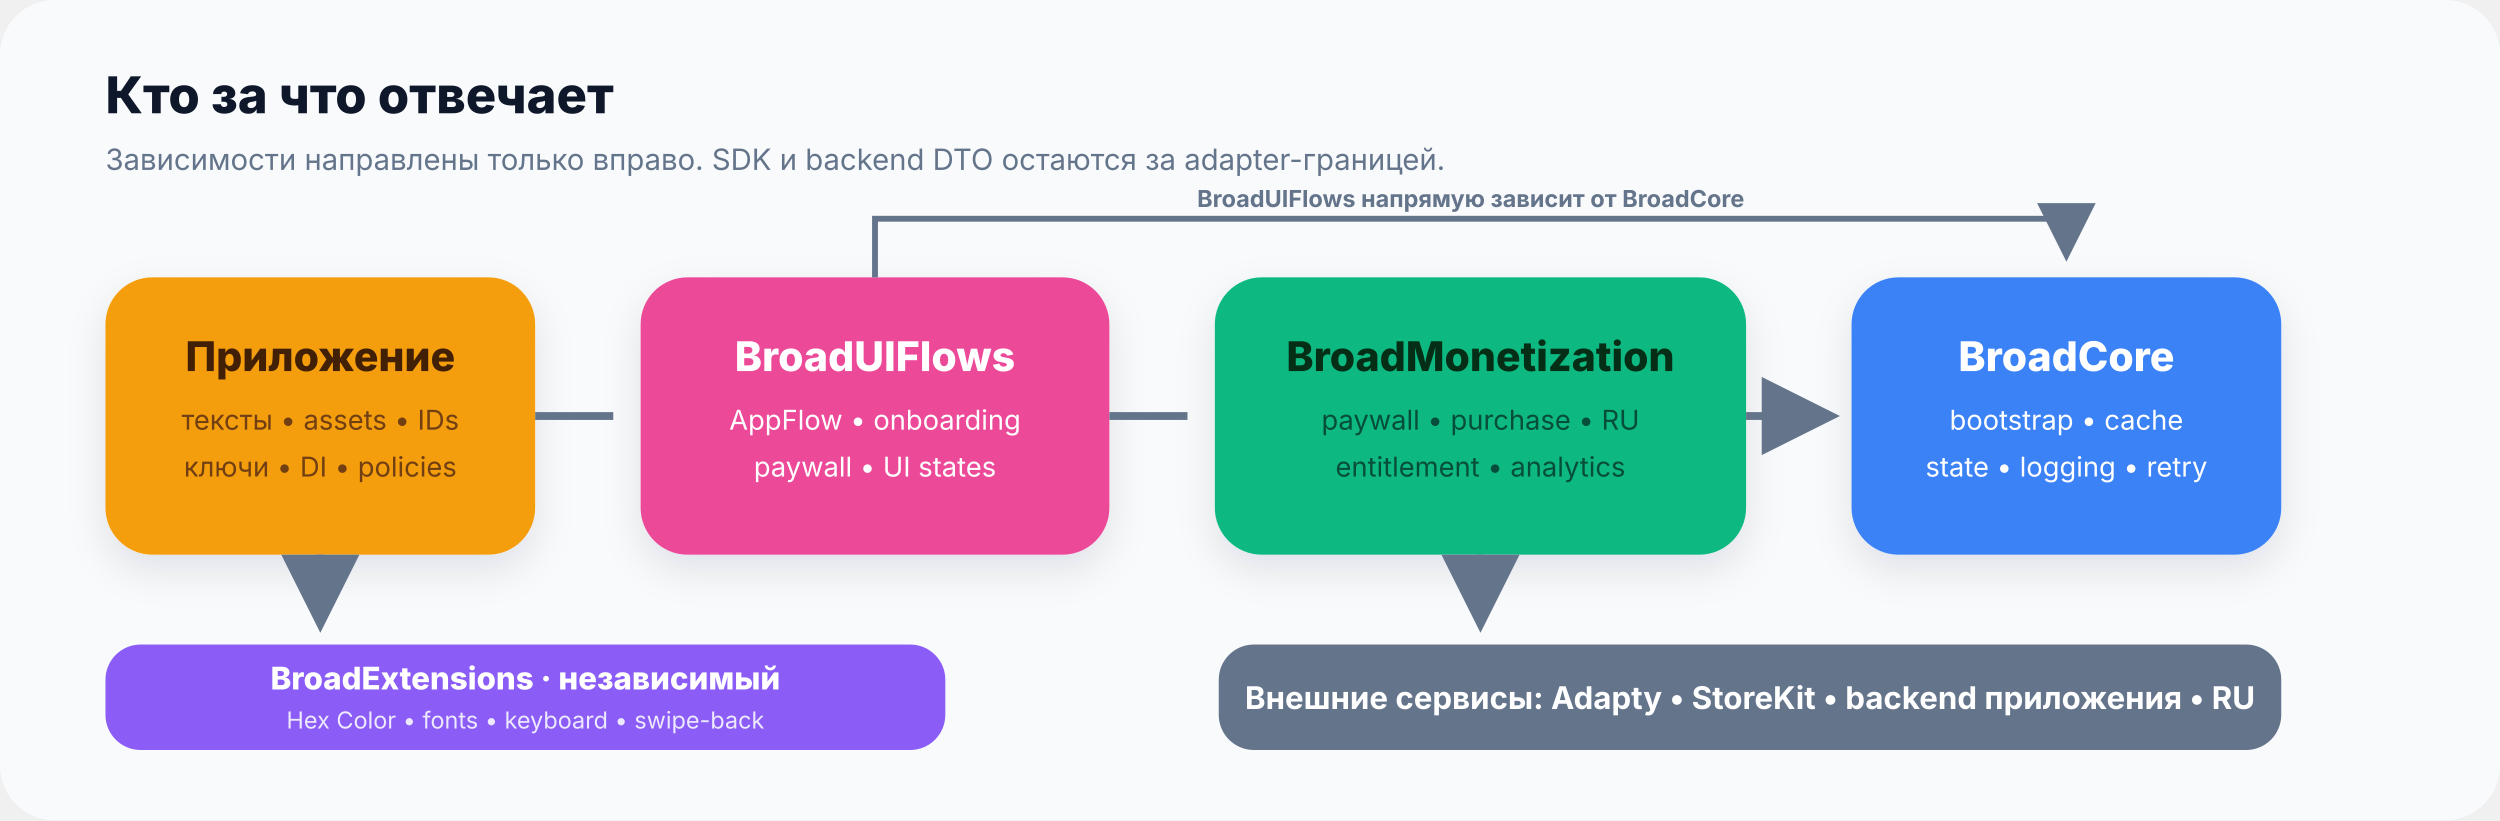
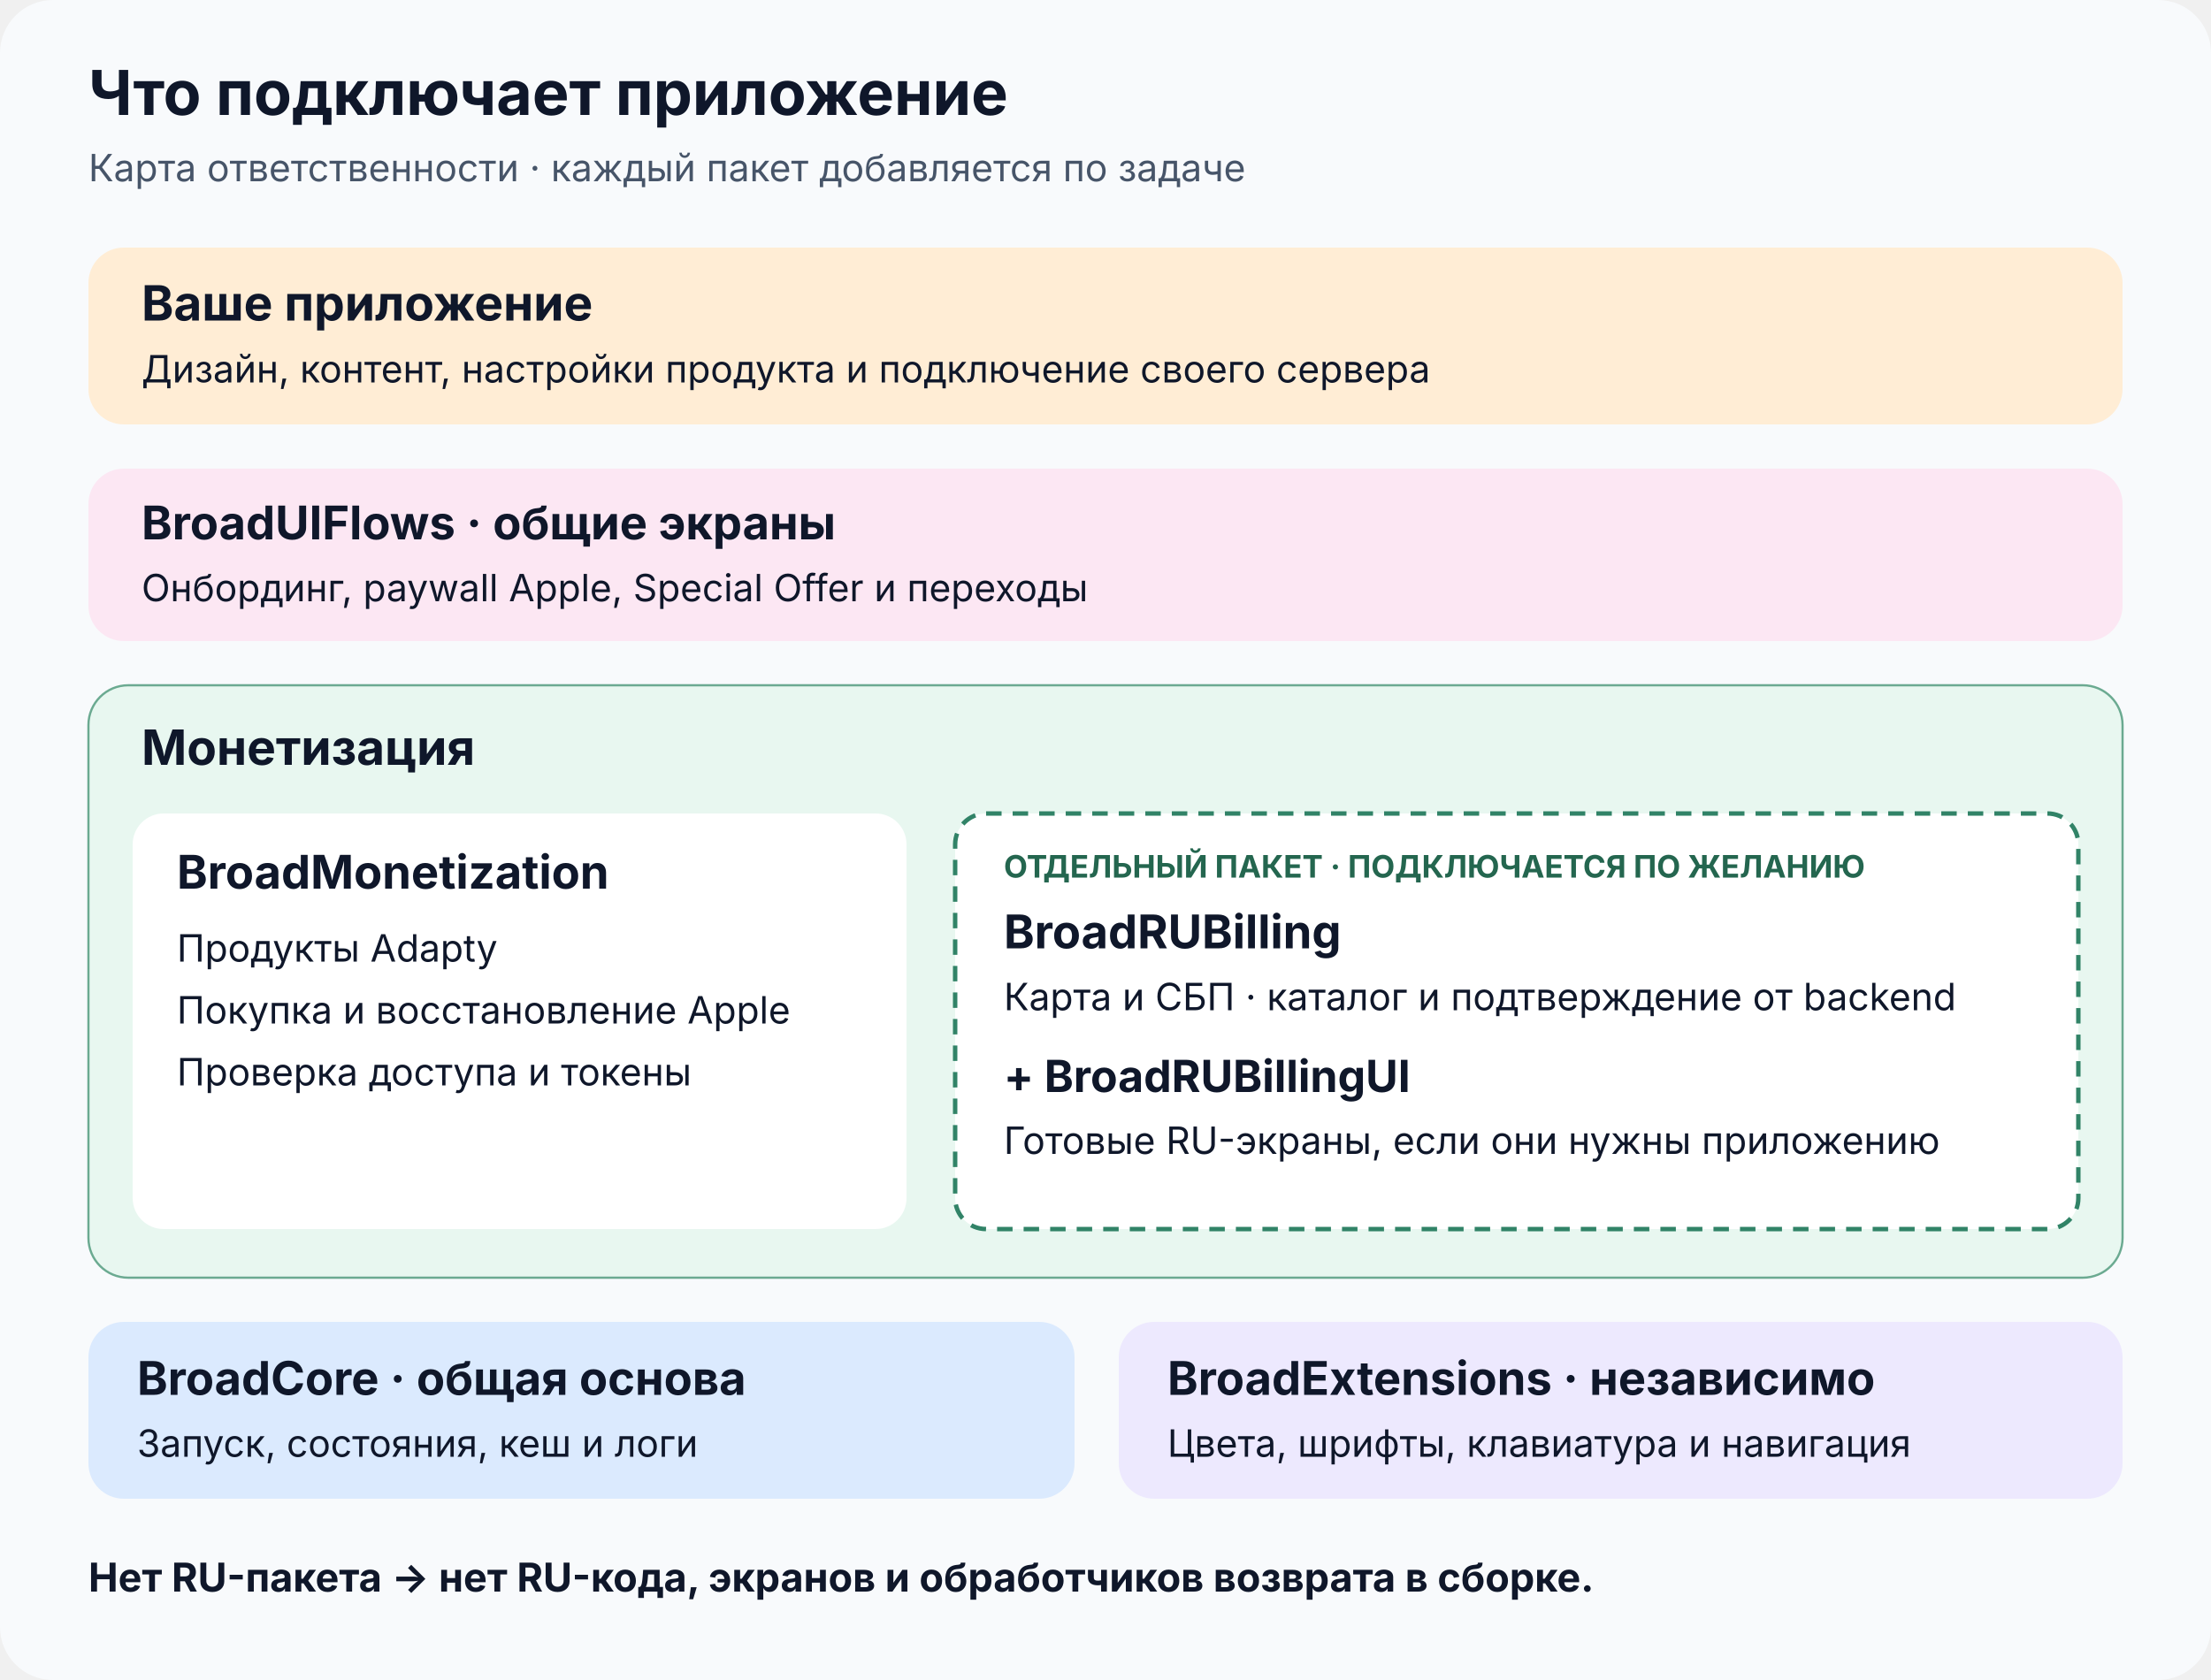
- <svg xmlns="http://www.w3.org/2000/svg" width="1280" height="420" viewBox="0 0 1280 420" role="img" aria-labelledby="title description">
-   <defs>
-     <marker id="arrow" markerWidth="10" markerHeight="10" refX="8" refY="5" orient="auto">
-       <path d="M0 0L10 5L0 10Z" fill="#64748B" />
-     </marker>
-     <filter id="shadow" x="-20%" y="-25%" width="140%" height="160%">
-       <feDropShadow dx="0" dy="8" stdDeviation="10" flood-color="#0F172A" flood-opacity="0.10" />
-     </filter>
-   </defs>
-   <rect width="1280" height="420" rx="28" fill="#F8FAFC" />
-   <text x="54" y="58" fill="#0F172A" font-family="-apple-system,BlinkMacSystemFont,Segoe UI,sans-serif" font-size="26" font-weight="800">Кто за что отвечает</text>
-   <text x="54" y="87" fill="#64748B" font-family="-apple-system,BlinkMacSystemFont,Segoe UI,sans-serif" font-size="15">Зависимости направлены только вправо. SDK и backend DTO остаются за adapter-границей.</text>
-   <g filter="url(#shadow)">
-     <rect x="54" y="142" width="220" height="142" rx="24" fill="#F59E0B" />
-     <rect x="328" y="142" width="240" height="142" rx="24" fill="#EC4899" />
-     <rect x="622" y="142" width="272" height="142" rx="24" fill="#10B981" />
-     <rect x="948" y="142" width="220" height="142" rx="24" fill="#3B82F6" />
+ <svg xmlns="http://www.w3.org/2000/svg" width="1000" height="760" viewBox="0 0 1000 760" role="img" aria-labelledby="title description">
+   <rect width="1000" height="760" rx="24" fill="#f8fafc" />
+   <g font-family="-apple-system,BlinkMacSystemFont,Segoe UI,sans-serif" fill="#0f172a">
+     <text x="40" y="52" font-size="28" font-weight="700">Что подключает приложение</text>
+     <text x="40" y="82" font-size="17" fill="#475569">Карта ответственности · каждый пакет добавляется по задаче</text>
+     <rect x="40" y="112" width="920" height="80" rx="16" fill="#ffedd5" />
+     <text x="64" y="145" font-size="22" font-weight="700">Ваше приложение</text>
+     <text x="64" y="173" font-size="17">Дизайн, контент, настройки продукта и подключение своего сервера</text>
+     <rect x="40" y="212" width="920" height="78" rx="16" fill="#fce7f3" />
+     <text x="64" y="244" font-size="21" font-weight="700">BroadUIFlows · общие экраны</text>
+     <text x="64" y="272" font-size="17">Онбординг, paywall Apple, Special Offer и переходы</text>
+     <rect x="40" y="310" width="920" height="268" rx="18" fill="#e8f7f0" stroke="#6baa91" />
+     <text x="64" y="346" font-size="22" font-weight="700">Монетизация</text>
+     <rect x="60" y="368" width="350" height="188" rx="14" fill="#fff" />
+     <text x="80" y="402" font-size="21" font-weight="700">BroadMonetization</text>
+     <text x="80" y="435" font-size="17">Продукты Adapty</text>
+     <text x="80" y="463" font-size="17">Покупка и восстановление Apple</text>
+     <text x="80" y="491" font-size="17">Проверка доступа и токены</text>
+     <rect x="432" y="368" width="508" height="188" rx="14" fill="#fff" stroke="#318367" stroke-width="2" stroke-dasharray="7 5" />
+     <text x="454" y="397" font-size="14" font-weight="700" fill="#24664f">ОТДЕЛЬНЫЙ ПАКЕТ · ПОДКЛЮЧАЕТСЯ ПО ЖЕЛАНИЮ</text>
+     <text x="454" y="429" font-size="21" font-weight="700">BroadRUBilling</text>
+     <text x="454" y="457" font-size="17">Карта и СБП · каталог и подтверждение от backend</text>
+     <text x="454" y="494" font-size="20" font-weight="700">+ BroadRUBillingUI</text>
+     <text x="454" y="522" font-size="17">Готовые RU-экраны, если они нужны приложению</text>
+     <rect x="40" y="598" width="446" height="80" rx="16" fill="#dbeafe" />
+     <text x="62" y="631" font-size="21" font-weight="700">BroadCore · общая основа</text>
+     <text x="62" y="659" font-size="17">Запуск, состояния, кеш и логи</text>
+     <rect x="506" y="598" width="454" height="80" rx="16" fill="#ede9fe" />
+     <text x="528" y="631" font-size="21" font-weight="700">BroadExtensions · независимо</text>
+     <text x="528" y="659" font-size="17">Цвета, шрифты, клавиатура и навигация</text>
+     <text x="40" y="720" font-size="18" font-weight="700">Нет RU-пакета → нет RU-кода, экранов и обработчиков возврата в сборке.</text>
  </g>
-   <path d="M274 213H314M568 213H608M894 213H934" stroke="#64748B" stroke-width="4" marker-end="url(#arrow)" />
-   <path d="M448 142V112H1058V128" fill="none" stroke="#64748B" stroke-width="3" marker-end="url(#arrow)" />
-   <text x="753" y="106" text-anchor="middle" fill="#64748B" font-family="-apple-system,BlinkMacSystemFont,Segoe UI,sans-serif" font-size="12" font-weight="700">BroadUIFlows напрямую зависит от BroadCore</text>
-   <text x="164" y="190" text-anchor="middle" fill="#422006" font-family="-apple-system,BlinkMacSystemFont,Segoe UI,sans-serif" font-size="21" font-weight="800">Приложение</text>
-   <text x="164" y="220" text-anchor="middle" fill="#713F12" font-family="-apple-system,BlinkMacSystemFont,Segoe UI,sans-serif" font-size="14">тексты • assets • IDs</text>
-   <text x="164" y="244" text-anchor="middle" fill="#713F12" font-family="-apple-system,BlinkMacSystemFont,Segoe UI,sans-serif" font-size="14">ключи • DI • policies</text>
-   <text x="448" y="190" text-anchor="middle" fill="#FFFFFF" font-family="-apple-system,BlinkMacSystemFont,Segoe UI,sans-serif" font-size="21" font-weight="800">BroadUIFlows</text>
-   <text x="448" y="220" text-anchor="middle" fill="#FFFFFF" font-family="-apple-system,BlinkMacSystemFont,Segoe UI,sans-serif" font-size="14">AppFlow • onboarding</text>
-   <text x="448" y="244" text-anchor="middle" fill="#FFFFFF" font-family="-apple-system,BlinkMacSystemFont,Segoe UI,sans-serif" font-size="14">paywall • UI states</text>
-   <text x="758" y="190" text-anchor="middle" fill="#052E16" font-family="-apple-system,BlinkMacSystemFont,Segoe UI,sans-serif" font-size="21" font-weight="800">BroadMonetization</text>
-   <text x="758" y="220" text-anchor="middle" fill="#064E3B" font-family="-apple-system,BlinkMacSystemFont,Segoe UI,sans-serif" font-size="14">paywall • purchase • RU</text>
-   <text x="758" y="244" text-anchor="middle" fill="#064E3B" font-family="-apple-system,BlinkMacSystemFont,Segoe UI,sans-serif" font-size="14">entitlement • analytics</text>
-   <text x="1058" y="190" text-anchor="middle" fill="#FFFFFF" font-family="-apple-system,BlinkMacSystemFont,Segoe UI,sans-serif" font-size="21" font-weight="800">BroadCore</text>
-   <text x="1058" y="220" text-anchor="middle" fill="#FFFFFF" font-family="-apple-system,BlinkMacSystemFont,Segoe UI,sans-serif" font-size="14">bootstrap • cache</text>
-   <text x="1058" y="244" text-anchor="middle" fill="#FFFFFF" font-family="-apple-system,BlinkMacSystemFont,Segoe UI,sans-serif" font-size="14">state • logging • retry</text>
-   <rect x="54" y="330" width="430" height="54" rx="18" fill="#8B5CF6" />
-   <text x="269" y="353" text-anchor="middle" fill="#FFFFFF" font-family="-apple-system,BlinkMacSystemFont,Segoe UI,sans-serif" font-size="16" font-weight="800">BroadExtensions · независимый</text>
-   <text x="269" y="373" text-anchor="middle" fill="#EDE9FE" font-family="-apple-system,BlinkMacSystemFont,Segoe UI,sans-serif" font-size="12">Hex Color • fonts • keyboard • swipe-back</text>
-   <path d="M164 284V316" stroke="#64748B" stroke-width="4" marker-end="url(#arrow)" />
-   <rect x="624" y="330" width="544" height="54" rx="18" fill="#64748B" />
-   <text x="896" y="363" text-anchor="middle" fill="#FFFFFF" font-family="-apple-system,BlinkMacSystemFont,Segoe UI,sans-serif" font-size="16" font-weight="700">Внешние сервисы: Adapty • StoreKit • backend приложения • RU</text>
-   <path d="M758 284V316" stroke="#64748B" stroke-width="4" marker-end="url(#arrow)" />
</svg>
